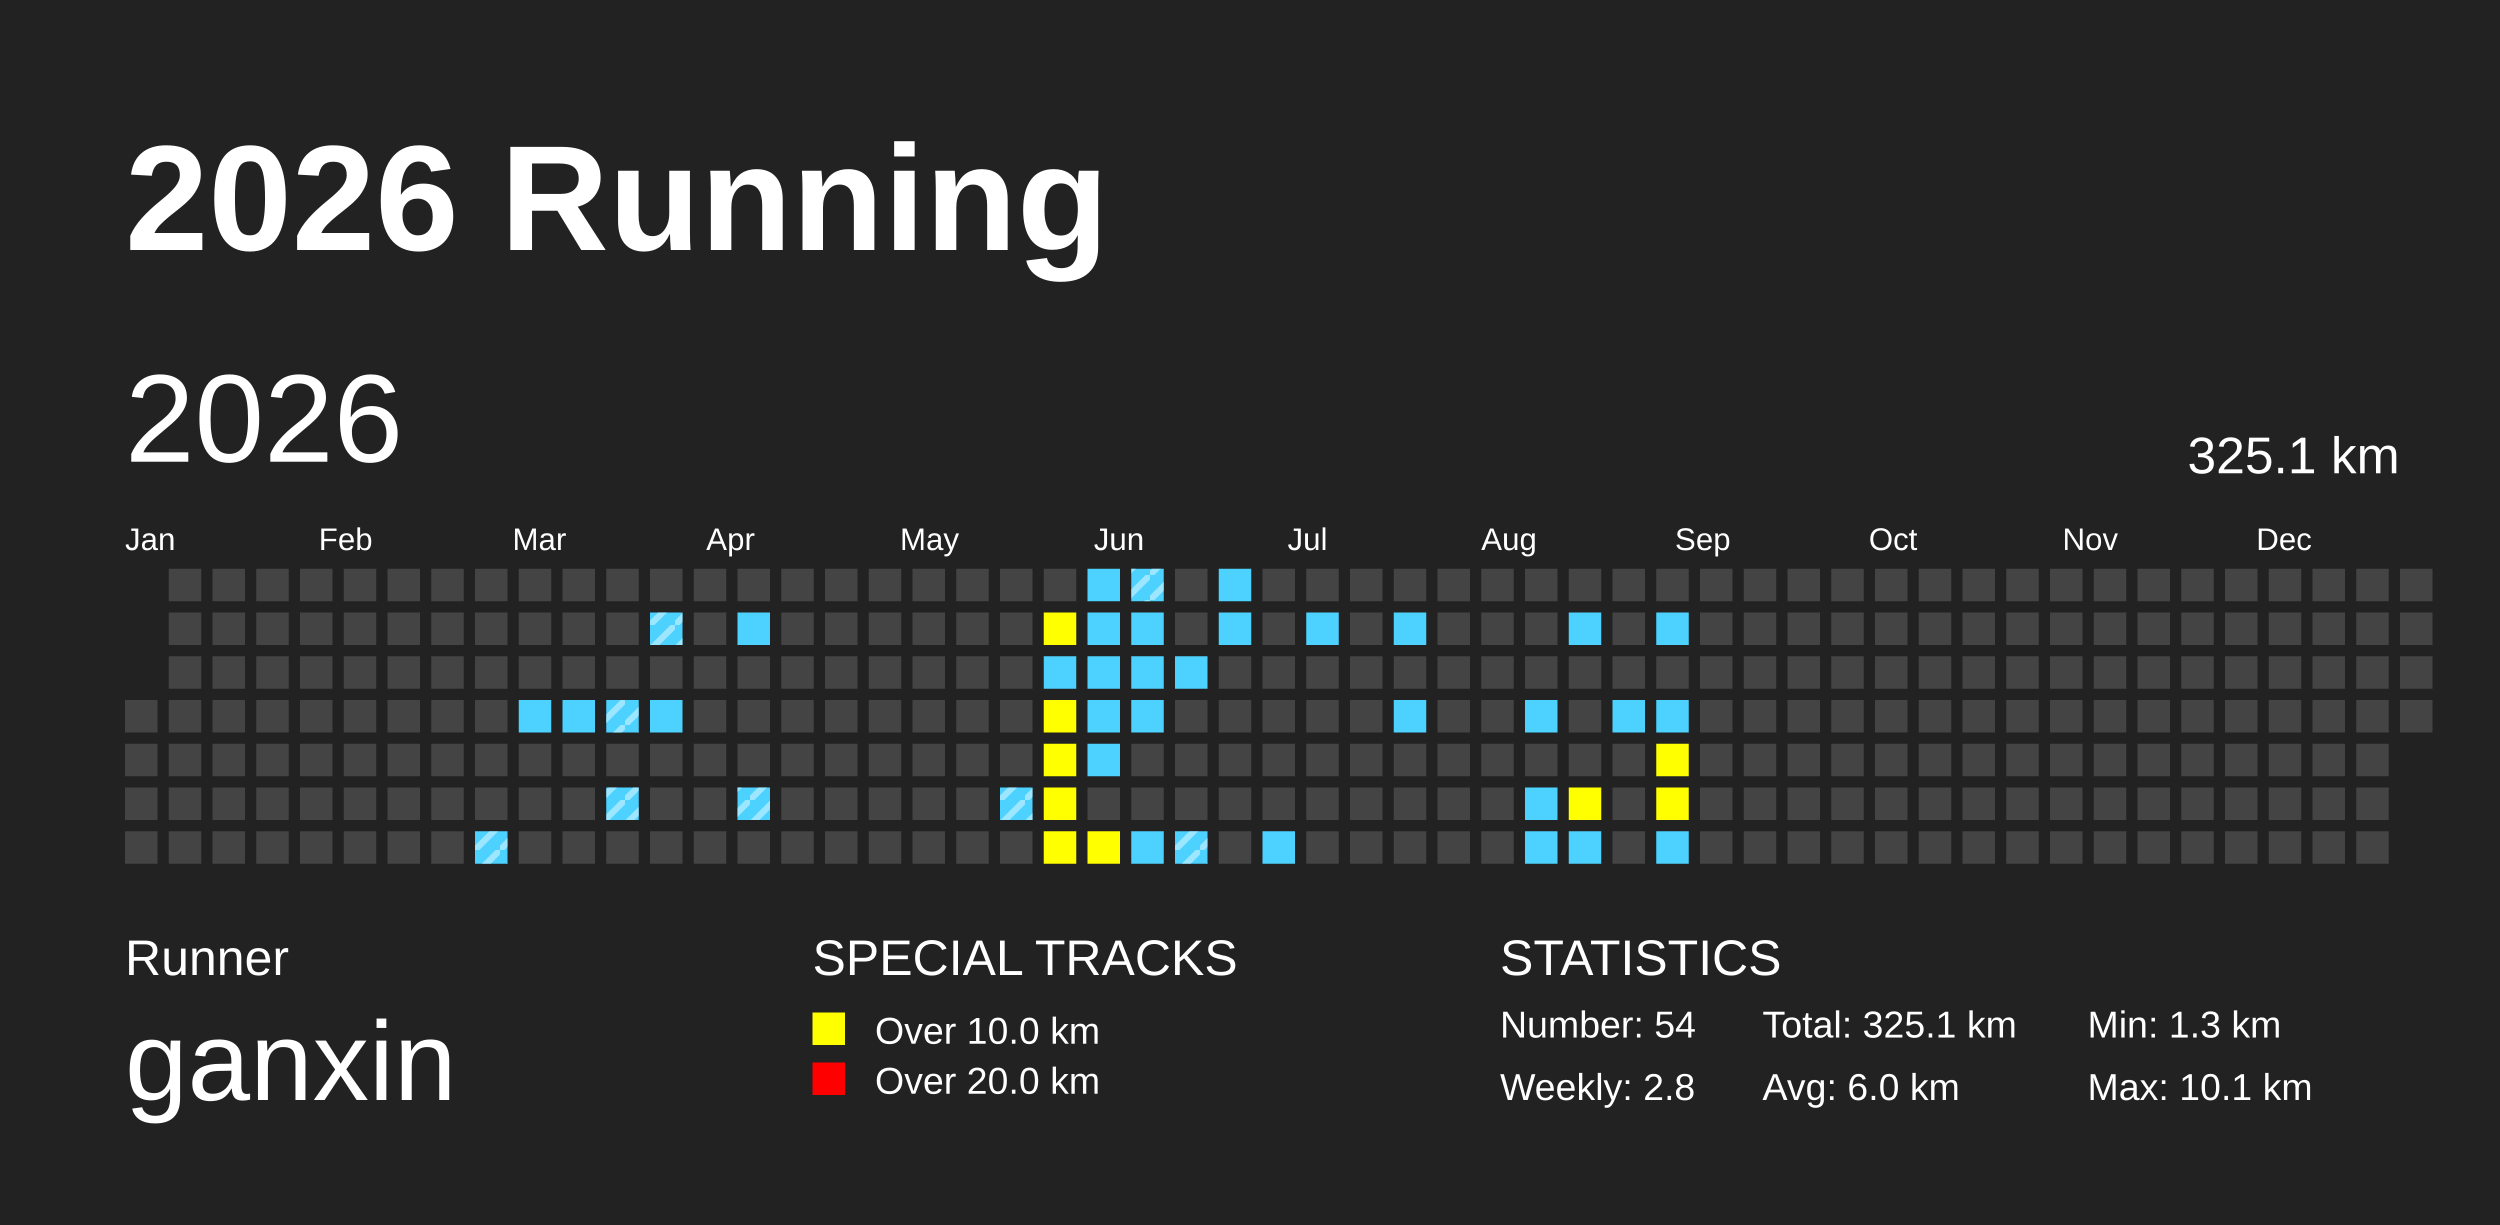
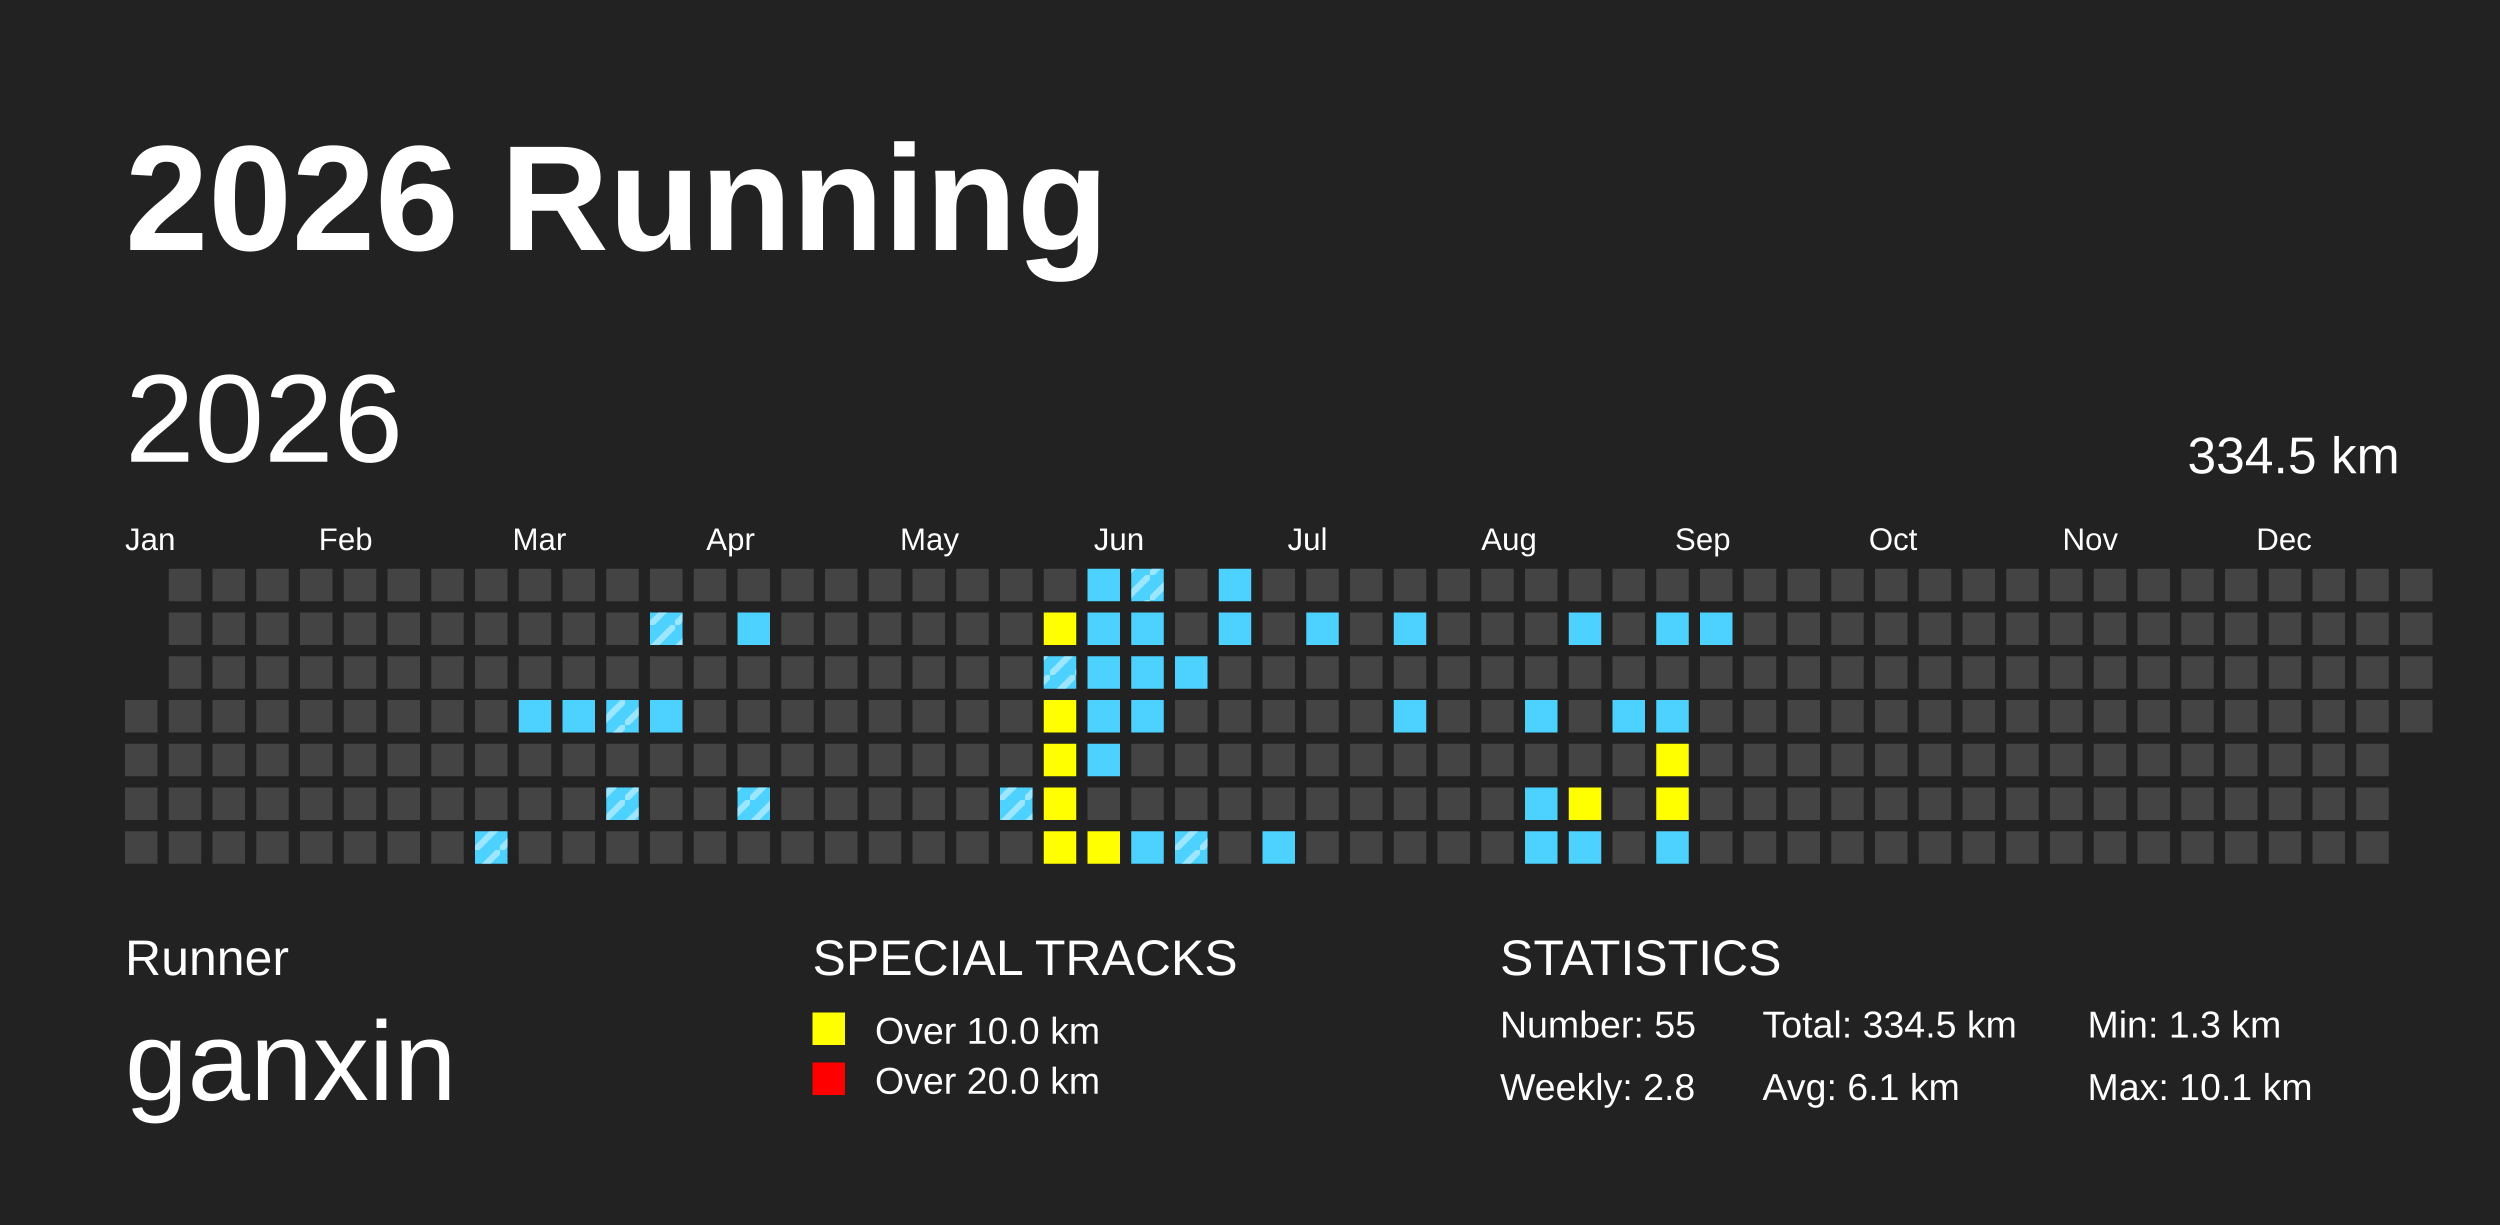
<svg xmlns="http://www.w3.org/2000/svg" baseProfile="full" height="98mm" version="1.1" viewBox="0,0,200,98" width="200mm">
  <defs>
    <pattern height="2" id="indoor-stripe" patternUnits="userSpaceOnUse" width="2">
      <line stroke="white" stroke-opacity="0.45" stroke-width="0.5" x1="0" x2="2" y1="2" y2="0" />
    </pattern>
  </defs>
  <rect fill="#222222" height="98" width="200" x="0" y="0" />
  <text fill="#FFFFFF" style="font-size:12px; font-family:Arial; font-weight:bold;" x="10" y="20">2026 Running</text>
  <text fill="#FFFFFF" style="font-size:4px; font-family:Arial" x="10" y="78">Runner</text>
  <text fill="#FFFFFF" style="font-size:9px; font-family:Arial" x="10" y="88">ganxin</text>
  <text fill="#FFFFFF" style="font-size:4px; font-family:Arial" x="65" y="78">SPECIAL TRACKS</text>
  <rect fill="yellow" height="2.6" width="2.6" x="65" y="81" />
  <text fill="#FFFFFF" style="font-size:3px; font-family:Arial" x="70" y="83.5">Over 10.0 km</text>
  <rect fill="red" height="2.6" width="2.6" x="65" y="85" />
  <text fill="#FFFFFF" style="font-size:3px; font-family:Arial" x="70" y="87.5">Over 20.0 km</text>
  <text fill="#FFFFFF" style="font-size:4px; font-family:Arial" x="120" y="78">STATISTICS</text>
-   <text fill="#FFFFFF" style="font-size:3px; font-family:Arial" x="120" y="83">Number: 54</text>
+   <text fill="#FFFFFF" style="font-size:3px; font-family:Arial" x="120" y="83">Number: 55</text>
  <text fill="#FFFFFF" style="font-size:3px; font-family:Arial" x="120" y="88">Weekly: 2.8</text>
-   <text fill="#FFFFFF" style="font-size:3px; font-family:Arial" x="141" y="83">Total: 325.1 km</text>
-   <text fill="#FFFFFF" style="font-size:3px; font-family:Arial" x="141" y="88">Avg: 6.0 km</text>
+   <text fill="#FFFFFF" style="font-size:3px; font-family:Arial" x="141" y="83">Total: 334.5 km</text>
+   <text fill="#FFFFFF" style="font-size:3px; font-family:Arial" x="141" y="88">Avg: 6.1 km</text>
  <text fill="#FFFFFF" style="font-size:3px; font-family:Arial" x="167" y="83">Min: 1.3 km</text>
  <text fill="#FFFFFF" style="font-size:3px; font-family:Arial" x="167" y="88">Max: 10.1 km</text>
  <text dominant-baseline="hanging" fill="#FFFFFF" style="font-size:10.0px; font-family:Arial;" x="10" y="30">2026</text>
-   <text dominant-baseline="hanging" fill="#FFFFFF" style="font-size:4.125px; font-family:Arial;" x="175" y="35">325.1 km</text>
+   <text dominant-baseline="hanging" fill="#FFFFFF" style="font-size:4.125px; font-family:Arial;" x="175" y="35">334.5 km</text>
  <text fill="#FFFFFF" style="font-size:2.5px; font-family:Arial" x="10.0" y="44">Jan</text>
  <text fill="#FFFFFF" style="font-size:2.5px; font-family:Arial" x="25.5" y="44">Feb</text>
  <text fill="#FFFFFF" style="font-size:2.5px; font-family:Arial" x="41.0" y="44">Mar</text>
  <text fill="#FFFFFF" style="font-size:2.5px; font-family:Arial" x="56.5" y="44">Apr</text>
  <text fill="#FFFFFF" style="font-size:2.5px; font-family:Arial" x="72.0" y="44">May</text>
  <text fill="#FFFFFF" style="font-size:2.5px; font-family:Arial" x="87.5" y="44">Jun</text>
  <text fill="#FFFFFF" style="font-size:2.5px; font-family:Arial" x="103.0" y="44">Jul</text>
  <text fill="#FFFFFF" style="font-size:2.5px; font-family:Arial" x="118.5" y="44">Aug</text>
  <text fill="#FFFFFF" style="font-size:2.5px; font-family:Arial" x="134.0" y="44">Sep</text>
  <text fill="#FFFFFF" style="font-size:2.5px; font-family:Arial" x="149.5" y="44">Oct</text>
  <text fill="#FFFFFF" style="font-size:2.5px; font-family:Arial" x="165.0" y="44">Nov</text>
  <text fill="#FFFFFF" style="font-size:2.5px; font-family:Arial" x="180.5" y="44">Dec</text>
  <rect fill="#444444" height="2.6" width="2.6" x="10.0" y="56.0" />
  <rect fill="#444444" height="2.6" width="2.6" x="10.0" y="59.5" />
  <rect fill="#444444" height="2.6" width="2.6" x="10.0" y="63.0" />
  <rect fill="#444444" height="2.6" width="2.6" x="10.0" y="66.5" />
  <rect fill="#444444" height="2.6" width="2.6" x="13.5" y="45.5" />
  <rect fill="#444444" height="2.6" width="2.6" x="13.5" y="49.0" />
  <rect fill="#444444" height="2.6" width="2.6" x="13.5" y="52.5" />
  <rect fill="#444444" height="2.6" width="2.6" x="13.5" y="56.0" />
  <rect fill="#444444" height="2.6" width="2.6" x="13.5" y="59.5" />
  <rect fill="#444444" height="2.6" width="2.6" x="13.5" y="63.0" />
  <rect fill="#444444" height="2.6" width="2.6" x="13.5" y="66.5" />
  <rect fill="#444444" height="2.6" width="2.6" x="17.0" y="45.5" />
  <rect fill="#444444" height="2.6" width="2.6" x="17.0" y="49.0" />
  <rect fill="#444444" height="2.6" width="2.6" x="17.0" y="52.5" />
  <rect fill="#444444" height="2.6" width="2.6" x="17.0" y="56.0" />
  <rect fill="#444444" height="2.6" width="2.6" x="17.0" y="59.5" />
  <rect fill="#444444" height="2.6" width="2.6" x="17.0" y="63.0" />
  <rect fill="#444444" height="2.6" width="2.6" x="17.0" y="66.5" />
  <rect fill="#444444" height="2.6" width="2.6" x="20.5" y="45.5" />
  <rect fill="#444444" height="2.6" width="2.6" x="20.5" y="49.0" />
  <rect fill="#444444" height="2.6" width="2.6" x="20.5" y="52.5" />
  <rect fill="#444444" height="2.6" width="2.6" x="20.5" y="56.0" />
  <rect fill="#444444" height="2.6" width="2.6" x="20.5" y="59.5" />
  <rect fill="#444444" height="2.6" width="2.6" x="20.5" y="63.0" />
  <rect fill="#444444" height="2.6" width="2.6" x="20.5" y="66.5" />
  <rect fill="#444444" height="2.6" width="2.6" x="24.0" y="45.5" />
  <rect fill="#444444" height="2.6" width="2.6" x="24.0" y="49.0" />
  <rect fill="#444444" height="2.6" width="2.6" x="24.0" y="52.5" />
  <rect fill="#444444" height="2.6" width="2.6" x="24.0" y="56.0" />
  <rect fill="#444444" height="2.6" width="2.6" x="24.0" y="59.5" />
  <rect fill="#444444" height="2.6" width="2.6" x="24.0" y="63.0" />
  <rect fill="#444444" height="2.6" width="2.6" x="24.0" y="66.5" />
  <rect fill="#444444" height="2.6" width="2.6" x="27.5" y="45.5" />
  <rect fill="#444444" height="2.6" width="2.6" x="27.5" y="49.0" />
  <rect fill="#444444" height="2.6" width="2.6" x="27.5" y="52.5" />
  <rect fill="#444444" height="2.6" width="2.6" x="27.5" y="56.0" />
  <rect fill="#444444" height="2.6" width="2.6" x="27.5" y="59.5" />
  <rect fill="#444444" height="2.6" width="2.6" x="27.5" y="63.0" />
  <rect fill="#444444" height="2.6" width="2.6" x="27.5" y="66.5" />
  <rect fill="#444444" height="2.6" width="2.6" x="31.0" y="45.5" />
  <rect fill="#444444" height="2.6" width="2.6" x="31.0" y="49.0" />
  <rect fill="#444444" height="2.6" width="2.6" x="31.0" y="52.5" />
  <rect fill="#444444" height="2.6" width="2.6" x="31.0" y="56.0" />
  <rect fill="#444444" height="2.6" width="2.6" x="31.0" y="59.5" />
  <rect fill="#444444" height="2.6" width="2.6" x="31.0" y="63.0" />
  <rect fill="#444444" height="2.6" width="2.6" x="31.0" y="66.5" />
  <rect fill="#444444" height="2.6" width="2.6" x="34.5" y="45.5" />
  <rect fill="#444444" height="2.6" width="2.6" x="34.5" y="49.0" />
  <rect fill="#444444" height="2.6" width="2.6" x="34.5" y="52.5" />
  <rect fill="#444444" height="2.6" width="2.6" x="34.5" y="56.0" />
  <rect fill="#444444" height="2.6" width="2.6" x="34.5" y="59.5" />
  <rect fill="#444444" height="2.6" width="2.6" x="34.5" y="63.0" />
  <rect fill="#444444" height="2.6" width="2.6" x="34.5" y="66.5" />
  <rect fill="#444444" height="2.6" width="2.6" x="38.0" y="45.5" />
  <rect fill="#444444" height="2.6" width="2.6" x="38.0" y="49.0" />
  <rect fill="#444444" height="2.6" width="2.6" x="38.0" y="52.5" />
  <rect fill="#444444" height="2.6" width="2.6" x="38.0" y="56.0" />
  <rect fill="#444444" height="2.6" width="2.6" x="38.0" y="59.5" />
  <rect fill="#444444" height="2.6" width="2.6" x="38.0" y="63.0" />
  <rect fill="#4DD2FF" height="2.6" width="2.6" x="38.0" y="66.5" />
  <rect fill="url(#indoor-stripe)" height="2.6" style="pointer-events: none;" width="2.6" x="38.0" y="66.5" />
  <rect fill="#444444" height="2.6" width="2.6" x="41.5" y="45.5" />
  <rect fill="#444444" height="2.6" width="2.6" x="41.5" y="49.0" />
  <rect fill="#444444" height="2.6" width="2.6" x="41.5" y="52.5" />
  <rect fill="#4DD2FF" height="2.6" width="2.6" x="41.5" y="56.0" />
  <rect fill="#444444" height="2.6" width="2.6" x="41.5" y="59.5" />
  <rect fill="#444444" height="2.6" width="2.6" x="41.5" y="63.0" />
  <rect fill="#444444" height="2.6" width="2.6" x="41.5" y="66.5" />
  <rect fill="#444444" height="2.6" width="2.6" x="45.0" y="45.5" />
  <rect fill="#444444" height="2.6" width="2.6" x="45.0" y="49.0" />
  <rect fill="#444444" height="2.6" width="2.6" x="45.0" y="52.5" />
  <rect fill="#4DD2FF" height="2.6" width="2.6" x="45.0" y="56.0" />
  <rect fill="#444444" height="2.6" width="2.6" x="45.0" y="59.5" />
  <rect fill="#444444" height="2.6" width="2.6" x="45.0" y="63.0" />
  <rect fill="#444444" height="2.6" width="2.6" x="45.0" y="66.5" />
  <rect fill="#444444" height="2.6" width="2.6" x="48.5" y="45.5" />
  <rect fill="#444444" height="2.6" width="2.6" x="48.5" y="49.0" />
  <rect fill="#444444" height="2.6" width="2.6" x="48.5" y="52.5" />
  <rect fill="#4DD2FF" height="2.6" width="2.6" x="48.5" y="56.0" />
  <rect fill="url(#indoor-stripe)" height="2.6" style="pointer-events: none;" width="2.6" x="48.5" y="56.0" />
  <rect fill="#444444" height="2.6" width="2.6" x="48.5" y="59.5" />
  <rect fill="#4DD2FF" height="2.6" width="2.6" x="48.5" y="63.0" />
  <rect fill="url(#indoor-stripe)" height="2.6" style="pointer-events: none;" width="2.6" x="48.5" y="63.0" />
  <rect fill="#444444" height="2.6" width="2.6" x="48.5" y="66.5" />
  <rect fill="#444444" height="2.6" width="2.6" x="52.0" y="45.5" />
  <rect fill="#4DD2FF" height="2.6" width="2.6" x="52.0" y="49.0" />
  <rect fill="url(#indoor-stripe)" height="2.6" style="pointer-events: none;" width="2.6" x="52.0" y="49.0" />
  <rect fill="#444444" height="2.6" width="2.6" x="52.0" y="52.5" />
  <rect fill="#4DD2FF" height="2.6" width="2.6" x="52.0" y="56.0" />
  <rect fill="#444444" height="2.6" width="2.6" x="52.0" y="59.5" />
  <rect fill="#444444" height="2.6" width="2.6" x="52.0" y="63.0" />
  <rect fill="#444444" height="2.6" width="2.6" x="52.0" y="66.5" />
  <rect fill="#444444" height="2.6" width="2.6" x="55.5" y="45.5" />
  <rect fill="#444444" height="2.6" width="2.6" x="55.5" y="49.0" />
  <rect fill="#444444" height="2.6" width="2.6" x="55.5" y="52.5" />
  <rect fill="#444444" height="2.6" width="2.6" x="55.5" y="56.0" />
  <rect fill="#444444" height="2.6" width="2.6" x="55.5" y="59.5" />
  <rect fill="#444444" height="2.6" width="2.6" x="55.5" y="63.0" />
  <rect fill="#444444" height="2.6" width="2.6" x="55.5" y="66.5" />
  <rect fill="#444444" height="2.6" width="2.6" x="59.0" y="45.5" />
  <rect fill="#4DD2FF" height="2.6" width="2.6" x="59.0" y="49.0" />
  <rect fill="#444444" height="2.6" width="2.6" x="59.0" y="52.5" />
  <rect fill="#444444" height="2.6" width="2.6" x="59.0" y="56.0" />
  <rect fill="#444444" height="2.6" width="2.6" x="59.0" y="59.5" />
  <rect fill="#4DD2FF" height="2.6" width="2.6" x="59.0" y="63.0" />
  <rect fill="url(#indoor-stripe)" height="2.6" style="pointer-events: none;" width="2.6" x="59.0" y="63.0" />
  <rect fill="#444444" height="2.6" width="2.6" x="59.0" y="66.5" />
  <rect fill="#444444" height="2.6" width="2.6" x="62.5" y="45.5" />
  <rect fill="#444444" height="2.6" width="2.6" x="62.5" y="49.0" />
  <rect fill="#444444" height="2.6" width="2.6" x="62.5" y="52.5" />
  <rect fill="#444444" height="2.6" width="2.6" x="62.5" y="56.0" />
  <rect fill="#444444" height="2.6" width="2.6" x="62.5" y="59.5" />
  <rect fill="#444444" height="2.6" width="2.6" x="62.5" y="63.0" />
  <rect fill="#444444" height="2.6" width="2.6" x="62.5" y="66.5" />
  <rect fill="#444444" height="2.6" width="2.6" x="66.0" y="45.5" />
  <rect fill="#444444" height="2.6" width="2.6" x="66.0" y="49.0" />
  <rect fill="#444444" height="2.6" width="2.6" x="66.0" y="52.5" />
  <rect fill="#444444" height="2.6" width="2.6" x="66.0" y="56.0" />
  <rect fill="#444444" height="2.6" width="2.6" x="66.0" y="59.5" />
  <rect fill="#444444" height="2.6" width="2.6" x="66.0" y="63.0" />
  <rect fill="#444444" height="2.6" width="2.6" x="66.0" y="66.5" />
  <rect fill="#444444" height="2.6" width="2.6" x="69.5" y="45.5" />
  <rect fill="#444444" height="2.6" width="2.6" x="69.5" y="49.0" />
  <rect fill="#444444" height="2.6" width="2.6" x="69.5" y="52.5" />
  <rect fill="#444444" height="2.6" width="2.6" x="69.5" y="56.0" />
  <rect fill="#444444" height="2.6" width="2.6" x="69.5" y="59.5" />
  <rect fill="#444444" height="2.6" width="2.6" x="69.5" y="63.0" />
  <rect fill="#444444" height="2.6" width="2.6" x="69.5" y="66.5" />
  <rect fill="#444444" height="2.6" width="2.6" x="73.0" y="45.5" />
  <rect fill="#444444" height="2.6" width="2.6" x="73.0" y="49.0" />
  <rect fill="#444444" height="2.6" width="2.6" x="73.0" y="52.5" />
  <rect fill="#444444" height="2.6" width="2.6" x="73.0" y="56.0" />
  <rect fill="#444444" height="2.6" width="2.6" x="73.0" y="59.5" />
  <rect fill="#444444" height="2.6" width="2.6" x="73.0" y="63.0" />
  <rect fill="#444444" height="2.6" width="2.6" x="73.0" y="66.5" />
  <rect fill="#444444" height="2.6" width="2.6" x="76.5" y="45.5" />
  <rect fill="#444444" height="2.6" width="2.6" x="76.5" y="49.0" />
  <rect fill="#444444" height="2.6" width="2.6" x="76.5" y="52.5" />
  <rect fill="#444444" height="2.6" width="2.6" x="76.5" y="56.0" />
  <rect fill="#444444" height="2.6" width="2.6" x="76.5" y="59.5" />
  <rect fill="#444444" height="2.6" width="2.6" x="76.5" y="63.0" />
  <rect fill="#444444" height="2.6" width="2.6" x="76.5" y="66.5" />
  <rect fill="#444444" height="2.6" width="2.6" x="80.0" y="45.5" />
  <rect fill="#444444" height="2.6" width="2.6" x="80.0" y="49.0" />
  <rect fill="#444444" height="2.6" width="2.6" x="80.0" y="52.5" />
  <rect fill="#444444" height="2.6" width="2.6" x="80.0" y="56.0" />
  <rect fill="#444444" height="2.6" width="2.6" x="80.0" y="59.5" />
  <rect fill="#4DD2FF" height="2.6" width="2.6" x="80.0" y="63.0" />
  <rect fill="url(#indoor-stripe)" height="2.6" style="pointer-events: none;" width="2.6" x="80.0" y="63.0" />
  <rect fill="#444444" height="2.6" width="2.6" x="80.0" y="66.5" />
  <rect fill="#444444" height="2.6" width="2.6" x="83.5" y="45.5" />
  <rect fill="yellow" height="2.6" width="2.6" x="83.5" y="49.0" />
  <rect fill="#4DD2FF" height="2.6" width="2.6" x="83.5" y="52.5" />
+   <rect fill="url(#indoor-stripe)" height="2.6" style="pointer-events: none;" width="2.6" x="83.5" y="52.5" />
  <rect fill="yellow" height="2.6" width="2.6" x="83.5" y="56.0" />
  <rect fill="yellow" height="2.6" width="2.6" x="83.5" y="59.5" />
  <rect fill="yellow" height="2.6" width="2.6" x="83.5" y="63.0" />
  <rect fill="yellow" height="2.6" width="2.6" x="83.5" y="66.5" />
  <rect fill="#4DD2FF" height="2.6" width="2.6" x="87.0" y="45.5" />
  <rect fill="#4DD2FF" height="2.6" width="2.6" x="87.0" y="49.0" />
  <rect fill="#4DD2FF" height="2.6" width="2.6" x="87.0" y="52.5" />
  <rect fill="#4DD2FF" height="2.6" width="2.6" x="87.0" y="56.0" />
  <rect fill="#4DD2FF" height="2.6" width="2.6" x="87.0" y="59.5" />
  <rect fill="#444444" height="2.6" width="2.6" x="87.0" y="63.0" />
  <rect fill="yellow" height="2.6" width="2.6" x="87.0" y="66.5" />
  <rect fill="#4DD2FF" height="2.6" width="2.6" x="90.5" y="45.5" />
  <rect fill="url(#indoor-stripe)" height="2.6" style="pointer-events: none;" width="2.6" x="90.5" y="45.5" />
  <rect fill="#4DD2FF" height="2.6" width="2.6" x="90.5" y="49.0" />
  <rect fill="#4DD2FF" height="2.6" width="2.6" x="90.5" y="52.5" />
  <rect fill="#4DD2FF" height="2.6" width="2.6" x="90.5" y="56.0" />
  <rect fill="#444444" height="2.6" width="2.6" x="90.5" y="59.5" />
  <rect fill="#444444" height="2.6" width="2.6" x="90.5" y="63.0" />
  <rect fill="#4DD2FF" height="2.6" width="2.6" x="90.5" y="66.5" />
  <rect fill="#444444" height="2.6" width="2.6" x="94.0" y="45.5" />
  <rect fill="#444444" height="2.6" width="2.6" x="94.0" y="49.0" />
  <rect fill="#4DD2FF" height="2.6" width="2.6" x="94.0" y="52.5" />
  <rect fill="#444444" height="2.6" width="2.6" x="94.0" y="56.0" />
  <rect fill="#444444" height="2.6" width="2.6" x="94.0" y="59.5" />
  <rect fill="#444444" height="2.6" width="2.6" x="94.0" y="63.0" />
  <rect fill="#4DD2FF" height="2.6" width="2.6" x="94.0" y="66.5" />
  <rect fill="url(#indoor-stripe)" height="2.6" style="pointer-events: none;" width="2.6" x="94.0" y="66.5" />
  <rect fill="#4DD2FF" height="2.6" width="2.6" x="97.5" y="45.5" />
  <rect fill="#4DD2FF" height="2.6" width="2.6" x="97.5" y="49.0" />
  <rect fill="#444444" height="2.6" width="2.6" x="97.5" y="52.5" />
  <rect fill="#444444" height="2.6" width="2.6" x="97.5" y="56.0" />
  <rect fill="#444444" height="2.6" width="2.6" x="97.5" y="59.5" />
  <rect fill="#444444" height="2.6" width="2.6" x="97.5" y="63.0" />
  <rect fill="#444444" height="2.6" width="2.6" x="97.5" y="66.5" />
  <rect fill="#444444" height="2.6" width="2.6" x="101.0" y="45.5" />
  <rect fill="#444444" height="2.6" width="2.6" x="101.0" y="49.0" />
  <rect fill="#444444" height="2.6" width="2.6" x="101.0" y="52.5" />
  <rect fill="#444444" height="2.6" width="2.6" x="101.0" y="56.0" />
  <rect fill="#444444" height="2.6" width="2.6" x="101.0" y="59.5" />
  <rect fill="#444444" height="2.6" width="2.6" x="101.0" y="63.0" />
  <rect fill="#4DD2FF" height="2.6" width="2.6" x="101.0" y="66.5" />
  <rect fill="#444444" height="2.6" width="2.6" x="104.5" y="45.5" />
  <rect fill="#4DD2FF" height="2.6" width="2.6" x="104.5" y="49.0" />
  <rect fill="#444444" height="2.6" width="2.6" x="104.5" y="52.5" />
  <rect fill="#444444" height="2.6" width="2.6" x="104.5" y="56.0" />
  <rect fill="#444444" height="2.6" width="2.6" x="104.5" y="59.5" />
  <rect fill="#444444" height="2.6" width="2.6" x="104.5" y="63.0" />
  <rect fill="#444444" height="2.6" width="2.6" x="104.5" y="66.5" />
  <rect fill="#444444" height="2.6" width="2.6" x="108.0" y="45.5" />
  <rect fill="#444444" height="2.6" width="2.6" x="108.0" y="49.0" />
  <rect fill="#444444" height="2.6" width="2.6" x="108.0" y="52.5" />
  <rect fill="#444444" height="2.6" width="2.6" x="108.0" y="56.0" />
  <rect fill="#444444" height="2.6" width="2.6" x="108.0" y="59.5" />
  <rect fill="#444444" height="2.6" width="2.6" x="108.0" y="63.0" />
  <rect fill="#444444" height="2.6" width="2.6" x="108.0" y="66.5" />
  <rect fill="#444444" height="2.6" width="2.6" x="111.5" y="45.5" />
  <rect fill="#4DD2FF" height="2.6" width="2.6" x="111.5" y="49.0" />
  <rect fill="#444444" height="2.6" width="2.6" x="111.5" y="52.5" />
  <rect fill="#4DD2FF" height="2.6" width="2.6" x="111.5" y="56.0" />
  <rect fill="#444444" height="2.6" width="2.6" x="111.5" y="59.5" />
  <rect fill="#444444" height="2.6" width="2.6" x="111.5" y="63.0" />
  <rect fill="#444444" height="2.6" width="2.6" x="111.5" y="66.5" />
  <rect fill="#444444" height="2.6" width="2.6" x="115.0" y="45.5" />
  <rect fill="#444444" height="2.6" width="2.6" x="115.0" y="49.0" />
  <rect fill="#444444" height="2.6" width="2.6" x="115.0" y="52.5" />
  <rect fill="#444444" height="2.6" width="2.6" x="115.0" y="56.0" />
  <rect fill="#444444" height="2.6" width="2.6" x="115.0" y="59.5" />
  <rect fill="#444444" height="2.6" width="2.6" x="115.0" y="63.0" />
  <rect fill="#444444" height="2.6" width="2.6" x="115.0" y="66.5" />
  <rect fill="#444444" height="2.6" width="2.6" x="118.5" y="45.5" />
  <rect fill="#444444" height="2.6" width="2.6" x="118.5" y="49.0" />
  <rect fill="#444444" height="2.6" width="2.6" x="118.5" y="52.5" />
  <rect fill="#444444" height="2.6" width="2.6" x="118.5" y="56.0" />
  <rect fill="#444444" height="2.6" width="2.6" x="118.5" y="59.5" />
  <rect fill="#444444" height="2.6" width="2.6" x="118.5" y="63.0" />
  <rect fill="#444444" height="2.6" width="2.6" x="118.5" y="66.5" />
  <rect fill="#444444" height="2.6" width="2.6" x="122.0" y="45.5" />
  <rect fill="#444444" height="2.6" width="2.6" x="122.0" y="49.0" />
  <rect fill="#444444" height="2.6" width="2.6" x="122.0" y="52.5" />
  <rect fill="#4DD2FF" height="2.6" width="2.6" x="122.0" y="56.0" />
  <rect fill="#444444" height="2.6" width="2.6" x="122.0" y="59.5" />
  <rect fill="#4DD2FF" height="2.6" width="2.6" x="122.0" y="63.0" />
  <rect fill="#4DD2FF" height="2.6" width="2.6" x="122.0" y="66.5" />
  <rect fill="#444444" height="2.6" width="2.6" x="125.5" y="45.5" />
  <rect fill="#4DD2FF" height="2.6" width="2.6" x="125.5" y="49.0" />
  <rect fill="#444444" height="2.6" width="2.6" x="125.5" y="52.5" />
  <rect fill="#444444" height="2.6" width="2.6" x="125.5" y="56.0" />
  <rect fill="#444444" height="2.6" width="2.6" x="125.5" y="59.5" />
  <rect fill="yellow" height="2.6" width="2.6" x="125.5" y="63.0" />
  <rect fill="#4DD2FF" height="2.6" width="2.6" x="125.5" y="66.5" />
  <rect fill="#444444" height="2.6" width="2.6" x="129.0" y="45.5" />
  <rect fill="#444444" height="2.6" width="2.6" x="129.0" y="49.0" />
  <rect fill="#444444" height="2.6" width="2.6" x="129.0" y="52.5" />
  <rect fill="#4DD2FF" height="2.6" width="2.6" x="129.0" y="56.0" />
  <rect fill="#444444" height="2.6" width="2.6" x="129.0" y="59.5" />
  <rect fill="#444444" height="2.6" width="2.6" x="129.0" y="63.0" />
  <rect fill="#444444" height="2.6" width="2.6" x="129.0" y="66.5" />
  <rect fill="#444444" height="2.6" width="2.6" x="132.5" y="45.5" />
  <rect fill="#4DD2FF" height="2.6" width="2.6" x="132.5" y="49.0" />
  <rect fill="#444444" height="2.6" width="2.6" x="132.5" y="52.5" />
  <rect fill="#4DD2FF" height="2.6" width="2.6" x="132.5" y="56.0" />
  <rect fill="yellow" height="2.6" width="2.6" x="132.5" y="59.5" />
  <rect fill="yellow" height="2.6" width="2.6" x="132.5" y="63.0" />
  <rect fill="#4DD2FF" height="2.6" width="2.6" x="132.5" y="66.5" />
  <rect fill="#444444" height="2.6" width="2.6" x="136.0" y="45.5" />
-   <rect fill="#444444" height="2.6" width="2.6" x="136.0" y="49.0" />
+   <rect fill="#4DD2FF" height="2.6" width="2.6" x="136.0" y="49.0" />
  <rect fill="#444444" height="2.6" width="2.6" x="136.0" y="52.5" />
  <rect fill="#444444" height="2.6" width="2.6" x="136.0" y="56.0" />
  <rect fill="#444444" height="2.6" width="2.6" x="136.0" y="59.5" />
  <rect fill="#444444" height="2.6" width="2.6" x="136.0" y="63.0" />
  <rect fill="#444444" height="2.6" width="2.6" x="136.0" y="66.5" />
  <rect fill="#444444" height="2.6" width="2.6" x="139.5" y="45.5" />
  <rect fill="#444444" height="2.6" width="2.6" x="139.5" y="49.0" />
  <rect fill="#444444" height="2.6" width="2.6" x="139.5" y="52.5" />
  <rect fill="#444444" height="2.6" width="2.6" x="139.5" y="56.0" />
  <rect fill="#444444" height="2.6" width="2.6" x="139.5" y="59.5" />
  <rect fill="#444444" height="2.6" width="2.6" x="139.5" y="63.0" />
  <rect fill="#444444" height="2.6" width="2.6" x="139.5" y="66.5" />
  <rect fill="#444444" height="2.6" width="2.6" x="143.0" y="45.5" />
  <rect fill="#444444" height="2.6" width="2.6" x="143.0" y="49.0" />
  <rect fill="#444444" height="2.6" width="2.6" x="143.0" y="52.5" />
  <rect fill="#444444" height="2.6" width="2.6" x="143.0" y="56.0" />
  <rect fill="#444444" height="2.6" width="2.6" x="143.0" y="59.5" />
  <rect fill="#444444" height="2.6" width="2.6" x="143.0" y="63.0" />
  <rect fill="#444444" height="2.6" width="2.6" x="143.0" y="66.5" />
  <rect fill="#444444" height="2.6" width="2.6" x="146.5" y="45.5" />
  <rect fill="#444444" height="2.6" width="2.6" x="146.5" y="49.0" />
  <rect fill="#444444" height="2.6" width="2.6" x="146.5" y="52.5" />
  <rect fill="#444444" height="2.6" width="2.6" x="146.5" y="56.0" />
  <rect fill="#444444" height="2.6" width="2.6" x="146.5" y="59.5" />
  <rect fill="#444444" height="2.6" width="2.6" x="146.5" y="63.0" />
  <rect fill="#444444" height="2.6" width="2.6" x="146.5" y="66.5" />
  <rect fill="#444444" height="2.6" width="2.6" x="150.0" y="45.5" />
  <rect fill="#444444" height="2.6" width="2.6" x="150.0" y="49.0" />
  <rect fill="#444444" height="2.6" width="2.6" x="150.0" y="52.5" />
  <rect fill="#444444" height="2.6" width="2.6" x="150.0" y="56.0" />
  <rect fill="#444444" height="2.6" width="2.6" x="150.0" y="59.5" />
  <rect fill="#444444" height="2.6" width="2.6" x="150.0" y="63.0" />
  <rect fill="#444444" height="2.6" width="2.6" x="150.0" y="66.5" />
  <rect fill="#444444" height="2.6" width="2.6" x="153.5" y="45.5" />
  <rect fill="#444444" height="2.6" width="2.6" x="153.5" y="49.0" />
  <rect fill="#444444" height="2.6" width="2.6" x="153.5" y="52.5" />
  <rect fill="#444444" height="2.6" width="2.6" x="153.5" y="56.0" />
  <rect fill="#444444" height="2.6" width="2.6" x="153.5" y="59.5" />
  <rect fill="#444444" height="2.6" width="2.6" x="153.5" y="63.0" />
  <rect fill="#444444" height="2.6" width="2.6" x="153.5" y="66.5" />
  <rect fill="#444444" height="2.6" width="2.6" x="157.0" y="45.5" />
  <rect fill="#444444" height="2.6" width="2.6" x="157.0" y="49.0" />
  <rect fill="#444444" height="2.6" width="2.6" x="157.0" y="52.5" />
  <rect fill="#444444" height="2.6" width="2.6" x="157.0" y="56.0" />
  <rect fill="#444444" height="2.6" width="2.6" x="157.0" y="59.5" />
  <rect fill="#444444" height="2.6" width="2.6" x="157.0" y="63.0" />
  <rect fill="#444444" height="2.6" width="2.6" x="157.0" y="66.5" />
  <rect fill="#444444" height="2.6" width="2.6" x="160.5" y="45.5" />
  <rect fill="#444444" height="2.6" width="2.6" x="160.5" y="49.0" />
  <rect fill="#444444" height="2.6" width="2.6" x="160.5" y="52.5" />
  <rect fill="#444444" height="2.6" width="2.6" x="160.5" y="56.0" />
  <rect fill="#444444" height="2.6" width="2.6" x="160.5" y="59.5" />
  <rect fill="#444444" height="2.6" width="2.6" x="160.5" y="63.0" />
  <rect fill="#444444" height="2.6" width="2.6" x="160.5" y="66.5" />
  <rect fill="#444444" height="2.6" width="2.6" x="164.0" y="45.5" />
  <rect fill="#444444" height="2.6" width="2.6" x="164.0" y="49.0" />
  <rect fill="#444444" height="2.6" width="2.6" x="164.0" y="52.5" />
  <rect fill="#444444" height="2.6" width="2.6" x="164.0" y="56.0" />
  <rect fill="#444444" height="2.6" width="2.6" x="164.0" y="59.5" />
  <rect fill="#444444" height="2.6" width="2.6" x="164.0" y="63.0" />
  <rect fill="#444444" height="2.6" width="2.6" x="164.0" y="66.5" />
  <rect fill="#444444" height="2.6" width="2.6" x="167.5" y="45.5" />
  <rect fill="#444444" height="2.6" width="2.6" x="167.5" y="49.0" />
  <rect fill="#444444" height="2.6" width="2.6" x="167.5" y="52.5" />
  <rect fill="#444444" height="2.6" width="2.6" x="167.5" y="56.0" />
  <rect fill="#444444" height="2.6" width="2.6" x="167.5" y="59.5" />
  <rect fill="#444444" height="2.6" width="2.6" x="167.5" y="63.0" />
  <rect fill="#444444" height="2.6" width="2.6" x="167.5" y="66.5" />
  <rect fill="#444444" height="2.6" width="2.6" x="171.0" y="45.5" />
  <rect fill="#444444" height="2.6" width="2.6" x="171.0" y="49.0" />
  <rect fill="#444444" height="2.6" width="2.6" x="171.0" y="52.5" />
  <rect fill="#444444" height="2.6" width="2.6" x="171.0" y="56.0" />
  <rect fill="#444444" height="2.6" width="2.6" x="171.0" y="59.5" />
  <rect fill="#444444" height="2.6" width="2.6" x="171.0" y="63.0" />
  <rect fill="#444444" height="2.6" width="2.6" x="171.0" y="66.5" />
  <rect fill="#444444" height="2.6" width="2.6" x="174.5" y="45.5" />
  <rect fill="#444444" height="2.6" width="2.6" x="174.5" y="49.0" />
  <rect fill="#444444" height="2.6" width="2.6" x="174.5" y="52.5" />
  <rect fill="#444444" height="2.6" width="2.6" x="174.5" y="56.0" />
  <rect fill="#444444" height="2.6" width="2.6" x="174.5" y="59.5" />
  <rect fill="#444444" height="2.6" width="2.6" x="174.5" y="63.0" />
  <rect fill="#444444" height="2.6" width="2.6" x="174.5" y="66.5" />
  <rect fill="#444444" height="2.6" width="2.6" x="178.0" y="45.5" />
  <rect fill="#444444" height="2.6" width="2.6" x="178.0" y="49.0" />
  <rect fill="#444444" height="2.6" width="2.6" x="178.0" y="52.5" />
  <rect fill="#444444" height="2.6" width="2.6" x="178.0" y="56.0" />
  <rect fill="#444444" height="2.6" width="2.6" x="178.0" y="59.5" />
  <rect fill="#444444" height="2.6" width="2.6" x="178.0" y="63.0" />
  <rect fill="#444444" height="2.6" width="2.6" x="178.0" y="66.5" />
  <rect fill="#444444" height="2.6" width="2.6" x="181.5" y="45.5" />
  <rect fill="#444444" height="2.6" width="2.6" x="181.5" y="49.0" />
  <rect fill="#444444" height="2.6" width="2.6" x="181.5" y="52.5" />
  <rect fill="#444444" height="2.6" width="2.6" x="181.5" y="56.0" />
  <rect fill="#444444" height="2.6" width="2.6" x="181.5" y="59.5" />
  <rect fill="#444444" height="2.6" width="2.6" x="181.5" y="63.0" />
  <rect fill="#444444" height="2.6" width="2.6" x="181.5" y="66.5" />
  <rect fill="#444444" height="2.6" width="2.6" x="185.0" y="45.5" />
  <rect fill="#444444" height="2.6" width="2.6" x="185.0" y="49.0" />
  <rect fill="#444444" height="2.6" width="2.6" x="185.0" y="52.5" />
  <rect fill="#444444" height="2.6" width="2.6" x="185.0" y="56.0" />
  <rect fill="#444444" height="2.6" width="2.6" x="185.0" y="59.5" />
  <rect fill="#444444" height="2.6" width="2.6" x="185.0" y="63.0" />
  <rect fill="#444444" height="2.6" width="2.6" x="185.0" y="66.5" />
  <rect fill="#444444" height="2.6" width="2.6" x="188.5" y="45.5" />
  <rect fill="#444444" height="2.6" width="2.6" x="188.5" y="49.0" />
  <rect fill="#444444" height="2.6" width="2.6" x="188.5" y="52.5" />
  <rect fill="#444444" height="2.6" width="2.6" x="188.5" y="56.0" />
  <rect fill="#444444" height="2.6" width="2.6" x="188.5" y="59.5" />
  <rect fill="#444444" height="2.6" width="2.6" x="188.5" y="63.0" />
  <rect fill="#444444" height="2.6" width="2.6" x="188.5" y="66.5" />
  <rect fill="#444444" height="2.6" width="2.6" x="192.0" y="45.5" />
  <rect fill="#444444" height="2.6" width="2.6" x="192.0" y="49.0" />
  <rect fill="#444444" height="2.6" width="2.6" x="192.0" y="52.5" />
  <rect fill="#444444" height="2.6" width="2.6" x="192.0" y="56.0" />
</svg>
